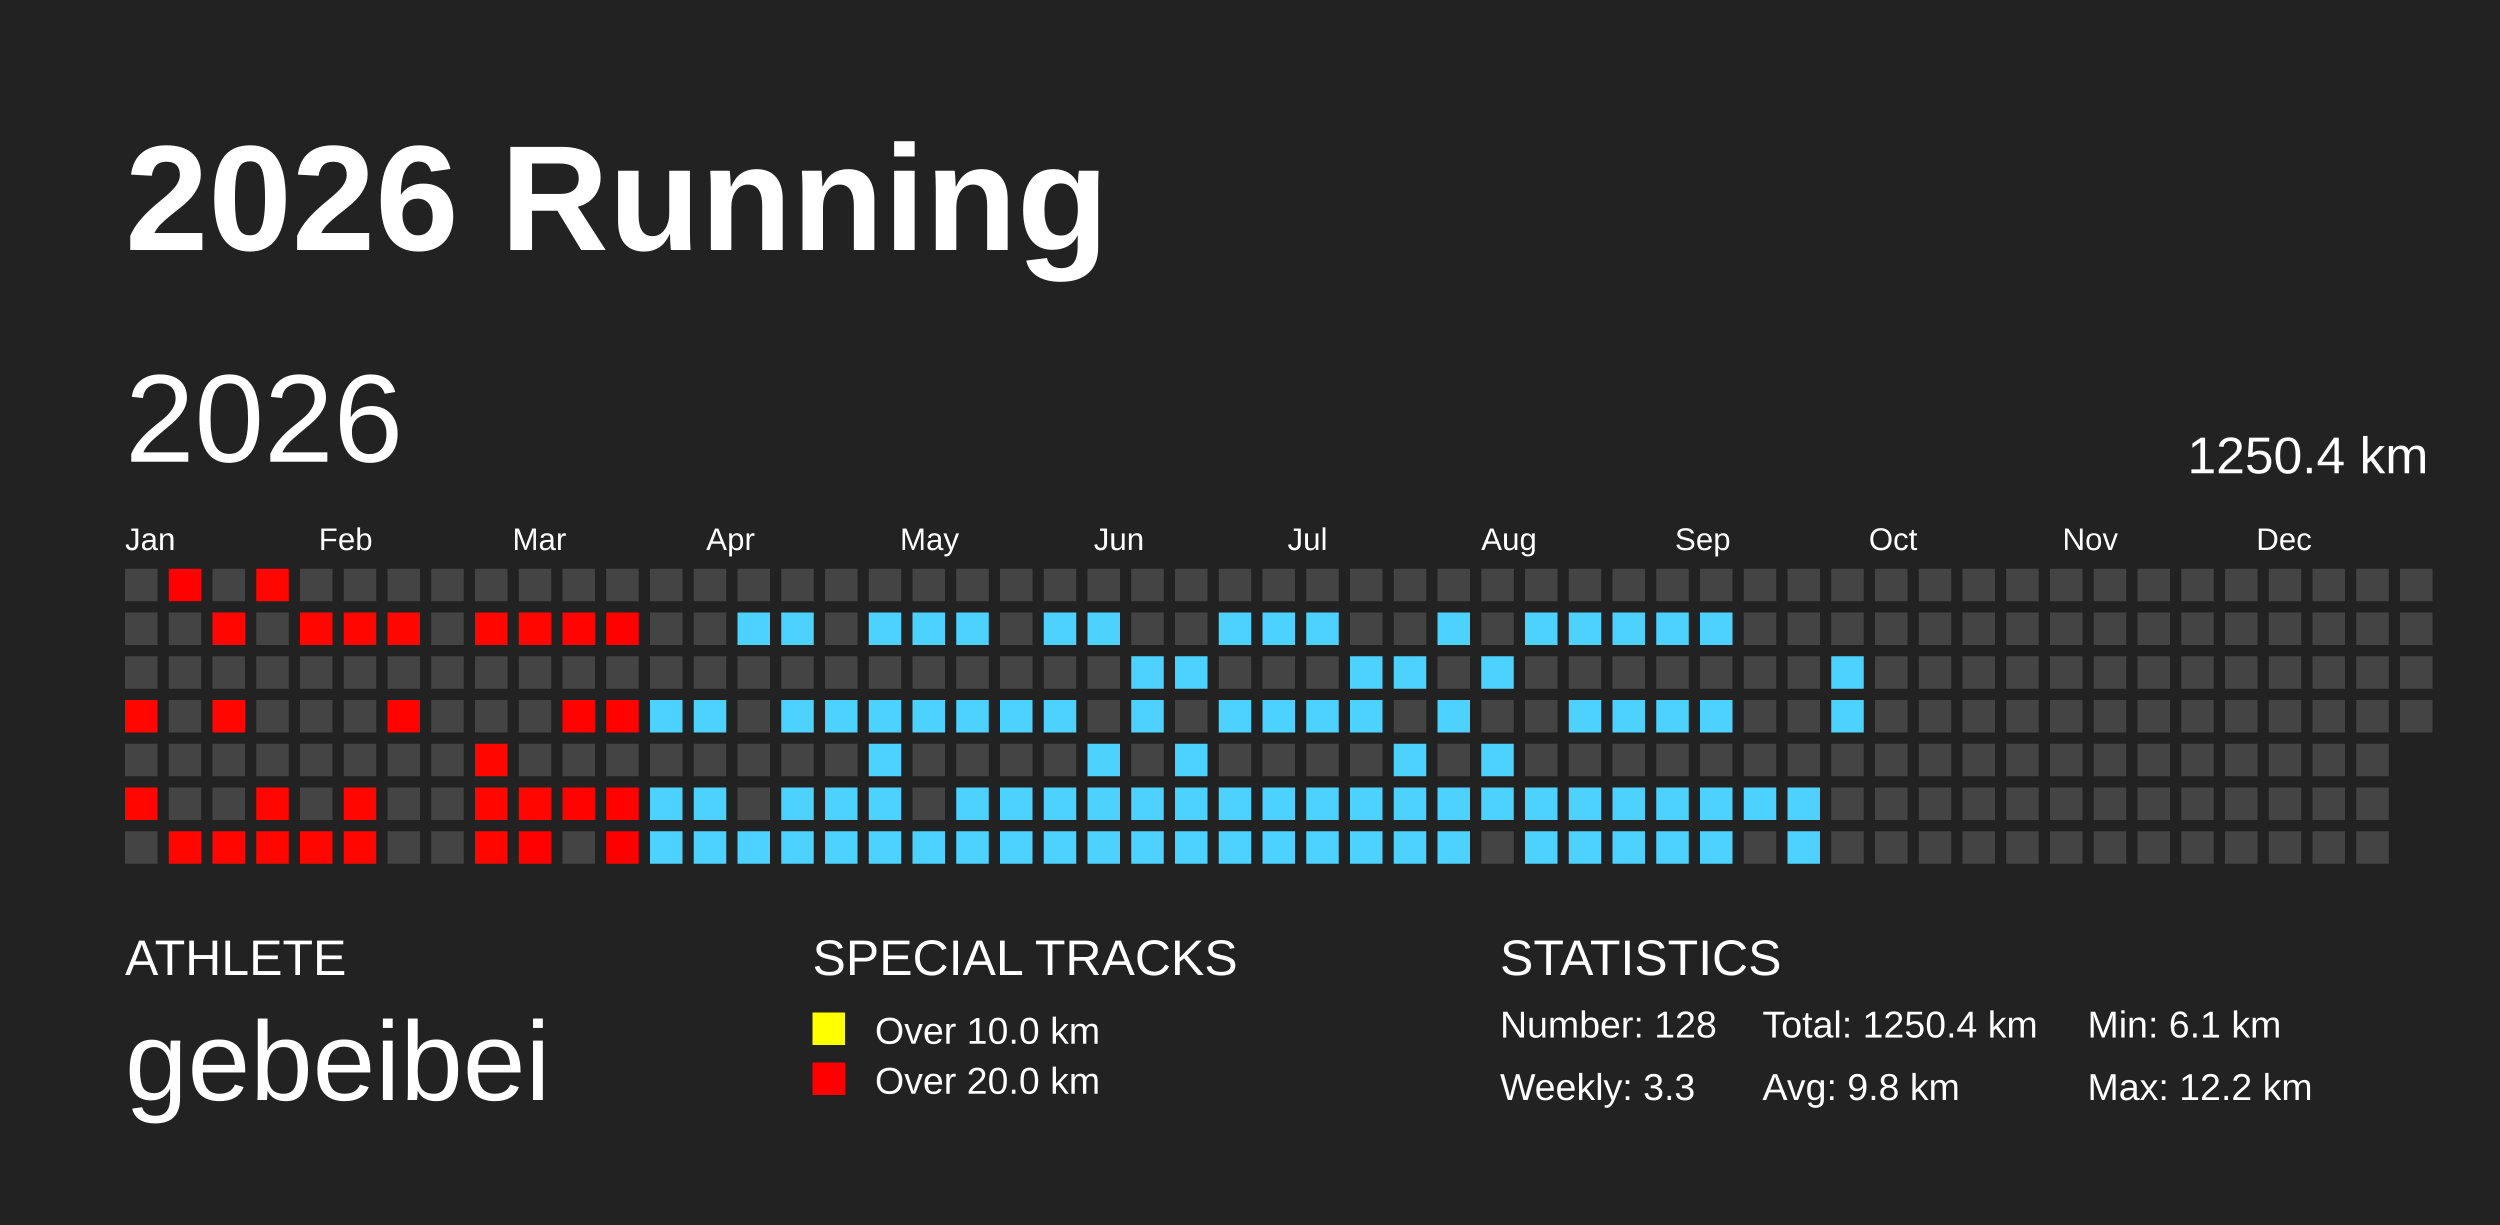
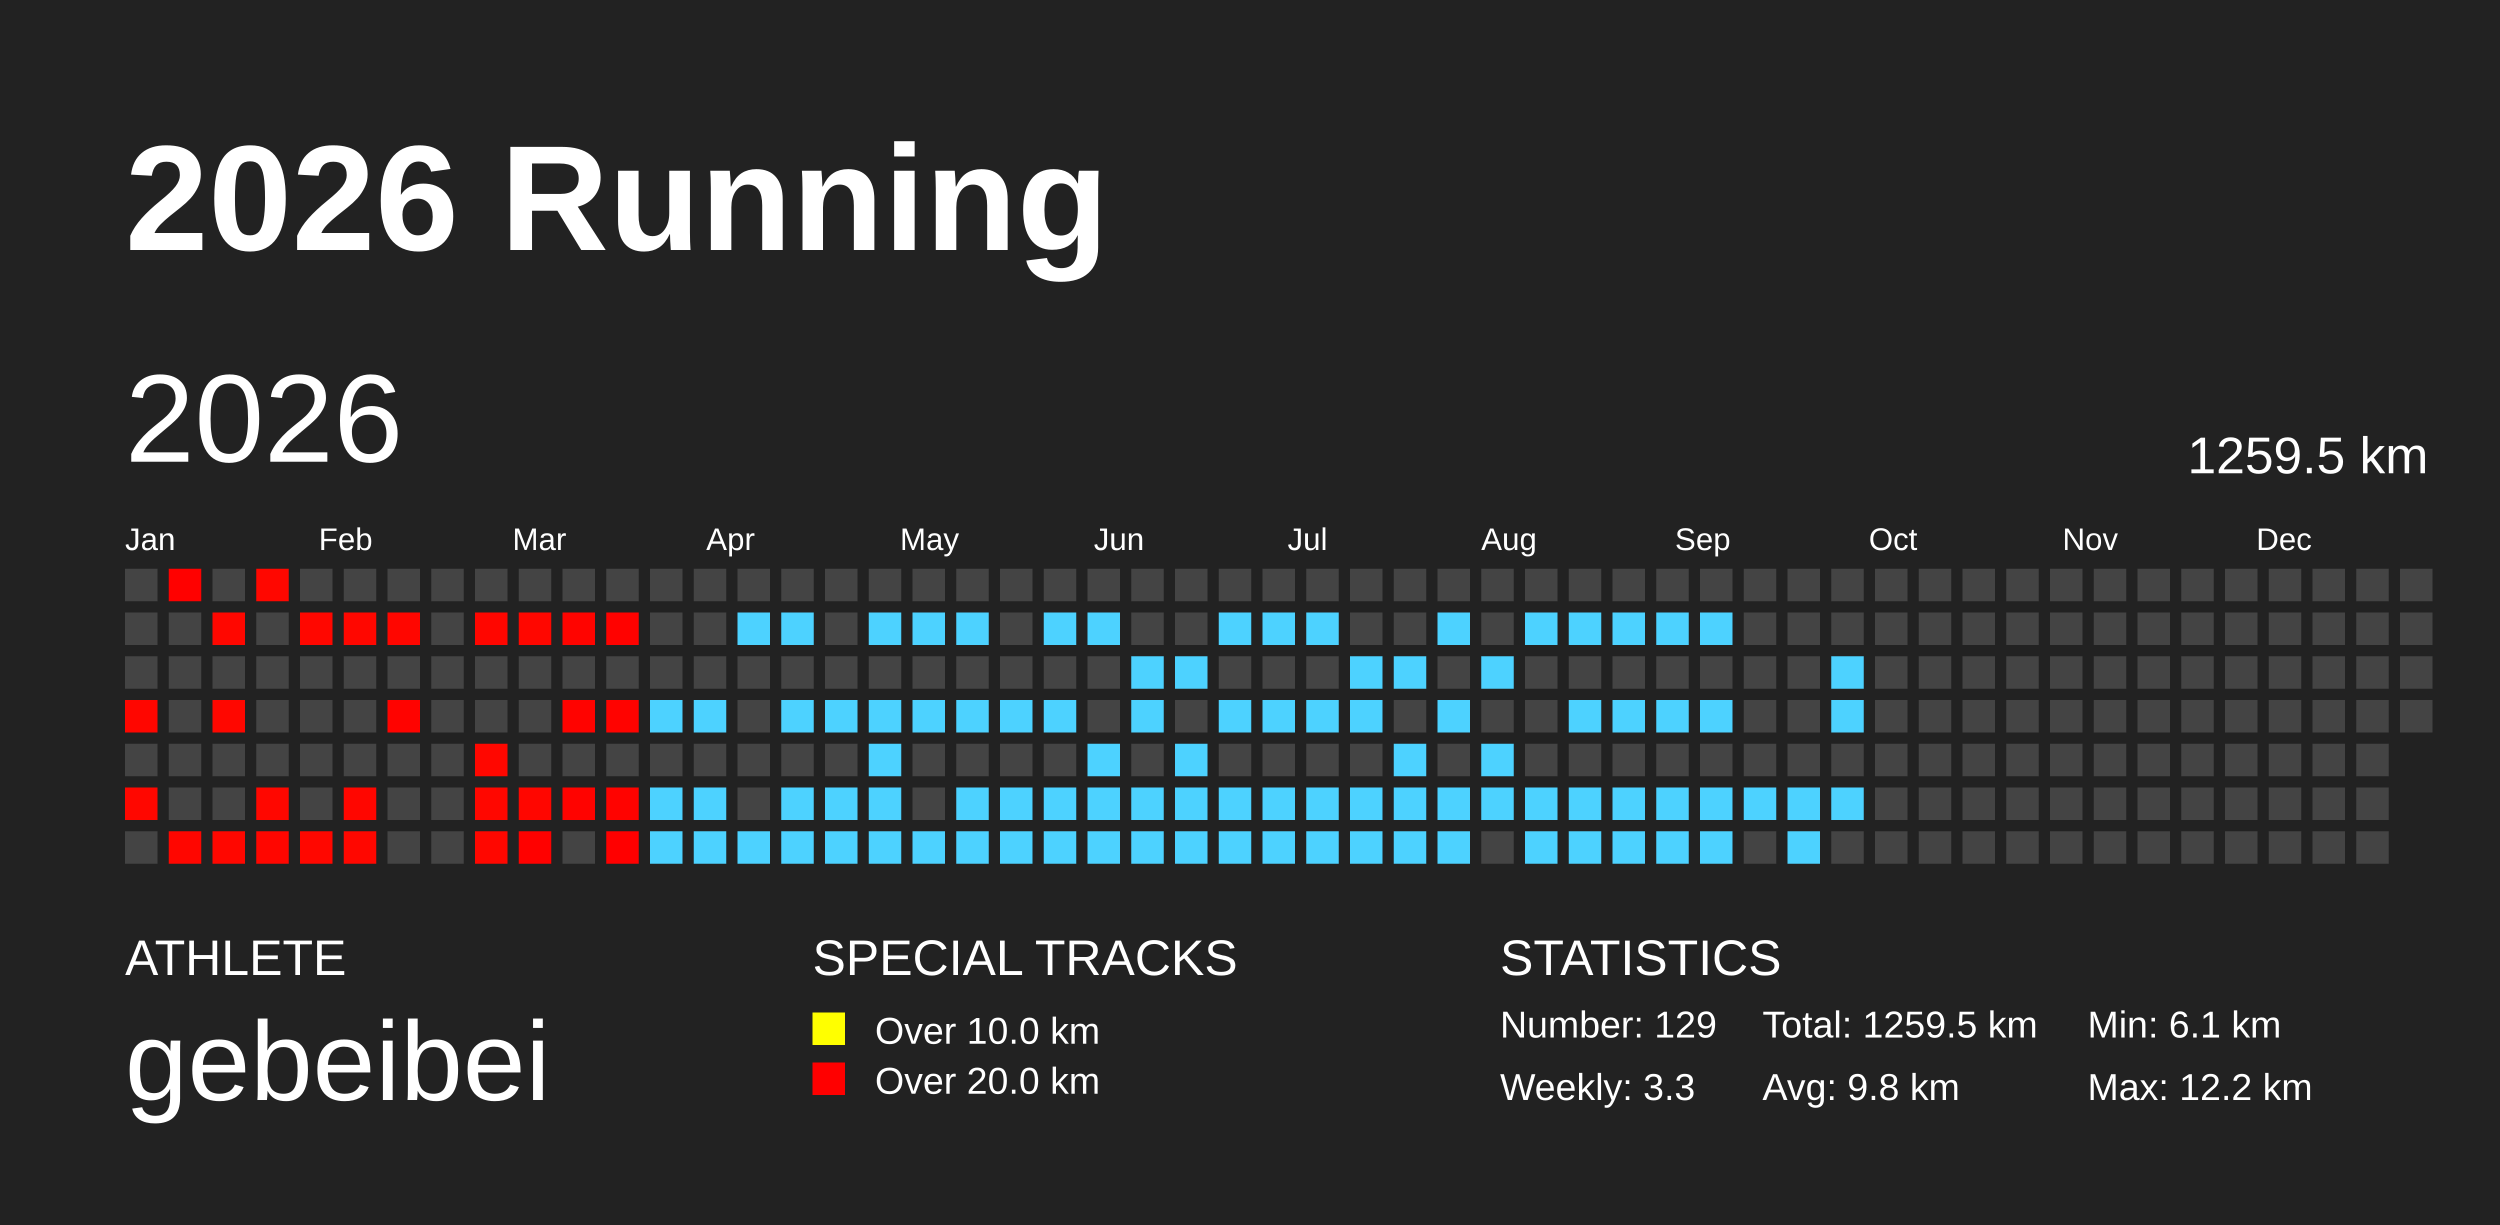
<svg xmlns="http://www.w3.org/2000/svg" baseProfile="full" height="98mm" version="1.1" viewBox="0,0,200,98" width="200mm">
  <defs />
  <rect fill="#222222" height="98" width="200" x="0" y="0" />
  <text fill="#FFFFFF" style="font-size:12px; font-family:Arial; font-weight:bold;" x="10" y="20">2026 Running</text>
  <text fill="#FFFFFF" style="font-size:4px; font-family:Arial" x="10" y="78">ATHLETE</text>
  <text fill="#FFFFFF" style="font-size:9px; font-family:Arial" x="10" y="88">gebeibei</text>
  <text fill="#FFFFFF" style="font-size:4px; font-family:Arial" x="65" y="78">SPECIAL TRACKS</text>
  <rect fill="yellow" height="2.6" width="2.6" x="65" y="81" />
  <text fill="#FFFFFF" style="font-size:3px; font-family:Arial" x="70" y="83.5">Over 10.0 km</text>
  <rect fill="red" height="2.6" width="2.6" x="65" y="85" />
  <text fill="#FFFFFF" style="font-size:3px; font-family:Arial" x="70" y="87.5">Over 20.0 km</text>
  <text fill="#FFFFFF" style="font-size:4px; font-family:Arial" x="120" y="78">STATISTICS</text>
-   <text fill="#FFFFFF" style="font-size:3px; font-family:Arial" x="120" y="83">Number: 128</text>
+   <text fill="#FFFFFF" style="font-size:3px; font-family:Arial" x="120" y="83">Number: 129</text>
  <text fill="#FFFFFF" style="font-size:3px; font-family:Arial" x="120" y="88">Weekly: 3.3</text>
-   <text fill="#FFFFFF" style="font-size:3px; font-family:Arial" x="141" y="83">Total: 1250.4 km</text>
+   <text fill="#FFFFFF" style="font-size:3px; font-family:Arial" x="141" y="83">Total: 1259.5 km</text>
  <text fill="#FFFFFF" style="font-size:3px; font-family:Arial" x="141" y="88">Avg: 9.8 km</text>
  <text fill="#FFFFFF" style="font-size:3px; font-family:Arial" x="167" y="83">Min: 6.1 km</text>
  <text fill="#FFFFFF" style="font-size:3px; font-family:Arial" x="167" y="88">Max: 12.2 km</text>
  <text dominant-baseline="hanging" fill="#FFFFFF" style="font-size:10.0px; font-family:Arial;" x="10" y="30">2026</text>
-   <text dominant-baseline="hanging" fill="#FFFFFF" style="font-size:4.125px; font-family:Arial;" x="175" y="35">1250.4 km</text>
+   <text dominant-baseline="hanging" fill="#FFFFFF" style="font-size:4.125px; font-family:Arial;" x="175" y="35">1259.5 km</text>
  <text fill="#FFFFFF" style="font-size:2.5px; font-family:Arial" x="10.0" y="44">Jan</text>
  <text fill="#FFFFFF" style="font-size:2.5px; font-family:Arial" x="25.5" y="44">Feb</text>
  <text fill="#FFFFFF" style="font-size:2.5px; font-family:Arial" x="41.0" y="44">Mar</text>
  <text fill="#FFFFFF" style="font-size:2.5px; font-family:Arial" x="56.5" y="44">Apr</text>
  <text fill="#FFFFFF" style="font-size:2.5px; font-family:Arial" x="72.0" y="44">May</text>
  <text fill="#FFFFFF" style="font-size:2.5px; font-family:Arial" x="87.5" y="44">Jun</text>
  <text fill="#FFFFFF" style="font-size:2.5px; font-family:Arial" x="103.0" y="44">Jul</text>
  <text fill="#FFFFFF" style="font-size:2.5px; font-family:Arial" x="118.5" y="44">Aug</text>
  <text fill="#FFFFFF" style="font-size:2.5px; font-family:Arial" x="134.0" y="44">Sep</text>
  <text fill="#FFFFFF" style="font-size:2.5px; font-family:Arial" x="149.5" y="44">Oct</text>
  <text fill="#FFFFFF" style="font-size:2.5px; font-family:Arial" x="165.0" y="44">Nov</text>
  <text fill="#FFFFFF" style="font-size:2.5px; font-family:Arial" x="180.5" y="44">Dec</text>
  <rect fill="#444444" height="2.6" width="2.6" x="10.0" y="45.5" />
  <rect fill="#444444" height="2.6" width="2.6" x="10.0" y="49.0" />
  <rect fill="#444444" height="2.6" width="2.6" x="10.0" y="52.5" />
  <rect fill="#ff0600" height="2.6" width="2.6" x="10.0" y="56.0" />
  <rect fill="#444444" height="2.6" width="2.6" x="10.0" y="59.5" />
  <rect fill="#ff0700" height="2.6" width="2.6" x="10.0" y="63.0" />
  <rect fill="#444444" height="2.6" width="2.6" x="10.0" y="66.5" />
  <rect fill="#ff0100" height="2.6" width="2.6" x="13.5" y="45.5" />
  <rect fill="#444444" height="2.6" width="2.6" x="13.5" y="49.0" />
  <rect fill="#444444" height="2.6" width="2.6" x="13.5" y="52.5" />
  <rect fill="#444444" height="2.6" width="2.6" x="13.5" y="56.0" />
  <rect fill="#444444" height="2.6" width="2.6" x="13.5" y="59.5" />
  <rect fill="#444444" height="2.6" width="2.6" x="13.5" y="63.0" />
  <rect fill="#ff0600" height="2.6" width="2.6" x="13.5" y="66.5" />
  <rect fill="#444444" height="2.6" width="2.6" x="17.0" y="45.5" />
  <rect fill="#ff0700" height="2.6" width="2.6" x="17.0" y="49.0" />
  <rect fill="#444444" height="2.6" width="2.6" x="17.0" y="52.5" />
  <rect fill="#ff0700" height="2.6" width="2.6" x="17.0" y="56.0" />
  <rect fill="#444444" height="2.6" width="2.6" x="17.0" y="59.5" />
  <rect fill="#444444" height="2.6" width="2.6" x="17.0" y="63.0" />
  <rect fill="#ff0700" height="2.6" width="2.6" x="17.0" y="66.5" />
  <rect fill="#ff0700" height="2.6" width="2.6" x="20.5" y="45.5" />
  <rect fill="#444444" height="2.6" width="2.6" x="20.5" y="49.0" />
  <rect fill="#444444" height="2.6" width="2.6" x="20.5" y="52.5" />
  <rect fill="#444444" height="2.6" width="2.6" x="20.5" y="56.0" />
  <rect fill="#444444" height="2.6" width="2.6" x="20.5" y="59.5" />
  <rect fill="#ff0700" height="2.6" width="2.6" x="20.5" y="63.0" />
  <rect fill="#ff0600" height="2.6" width="2.6" x="20.5" y="66.5" />
  <rect fill="#444444" height="2.6" width="2.6" x="24.0" y="45.5" />
  <rect fill="#ff0700" height="2.6" width="2.6" x="24.0" y="49.0" />
  <rect fill="#444444" height="2.6" width="2.6" x="24.0" y="52.5" />
  <rect fill="#444444" height="2.6" width="2.6" x="24.0" y="56.0" />
  <rect fill="#444444" height="2.6" width="2.6" x="24.0" y="59.5" />
  <rect fill="#444444" height="2.6" width="2.6" x="24.0" y="63.0" />
  <rect fill="#ff0700" height="2.6" width="2.6" x="24.0" y="66.5" />
  <rect fill="#444444" height="2.6" width="2.6" x="27.5" y="45.5" />
  <rect fill="#ff0700" height="2.6" width="2.6" x="27.5" y="49.0" />
  <rect fill="#444444" height="2.6" width="2.6" x="27.5" y="52.5" />
  <rect fill="#444444" height="2.6" width="2.6" x="27.5" y="56.0" />
  <rect fill="#444444" height="2.6" width="2.6" x="27.5" y="59.5" />
  <rect fill="#ff0600" height="2.6" width="2.6" x="27.5" y="63.0" />
  <rect fill="#ff0700" height="2.6" width="2.6" x="27.5" y="66.5" />
  <rect fill="#444444" height="2.6" width="2.6" x="31.0" y="45.5" />
  <rect fill="#ff0600" height="2.6" width="2.6" x="31.0" y="49.0" />
  <rect fill="#444444" height="2.6" width="2.6" x="31.0" y="52.5" />
  <rect fill="#ff0300" height="2.6" width="2.6" x="31.0" y="56.0" />
  <rect fill="#444444" height="2.6" width="2.6" x="31.0" y="59.5" />
  <rect fill="#444444" height="2.6" width="2.6" x="31.0" y="63.0" />
  <rect fill="#444444" height="2.6" width="2.6" x="31.0" y="66.5" />
  <rect fill="#444444" height="2.6" width="2.6" x="34.5" y="45.5" />
  <rect fill="#444444" height="2.6" width="2.6" x="34.5" y="49.0" />
  <rect fill="#444444" height="2.6" width="2.6" x="34.5" y="52.5" />
  <rect fill="#444444" height="2.6" width="2.6" x="34.5" y="56.0" />
  <rect fill="#444444" height="2.6" width="2.6" x="34.5" y="59.5" />
  <rect fill="#444444" height="2.6" width="2.6" x="34.5" y="63.0" />
  <rect fill="#444444" height="2.6" width="2.6" x="34.5" y="66.5" />
  <rect fill="#444444" height="2.6" width="2.6" x="38.0" y="45.5" />
  <rect fill="#ff0600" height="2.6" width="2.6" x="38.0" y="49.0" />
  <rect fill="#444444" height="2.6" width="2.6" x="38.0" y="52.5" />
  <rect fill="#444444" height="2.6" width="2.6" x="38.0" y="56.0" />
  <rect fill="#ff0700" height="2.6" width="2.6" x="38.0" y="59.5" />
  <rect fill="#ff0700" height="2.6" width="2.6" x="38.0" y="63.0" />
  <rect fill="#ff0700" height="2.6" width="2.6" x="38.0" y="66.5" />
  <rect fill="#444444" height="2.6" width="2.6" x="41.5" y="45.5" />
  <rect fill="#ff0700" height="2.6" width="2.6" x="41.5" y="49.0" />
  <rect fill="#444444" height="2.6" width="2.6" x="41.5" y="52.5" />
  <rect fill="#444444" height="2.6" width="2.6" x="41.5" y="56.0" />
  <rect fill="#444444" height="2.6" width="2.6" x="41.5" y="59.5" />
  <rect fill="#ff0600" height="2.6" width="2.6" x="41.5" y="63.0" />
  <rect fill="#ff0100" height="2.6" width="2.6" x="41.5" y="66.5" />
  <rect fill="#444444" height="2.6" width="2.6" x="45.0" y="45.5" />
  <rect fill="#ff0400" height="2.6" width="2.6" x="45.0" y="49.0" />
  <rect fill="#444444" height="2.6" width="2.6" x="45.0" y="52.5" />
  <rect fill="#ff0300" height="2.6" width="2.6" x="45.0" y="56.0" />
  <rect fill="#444444" height="2.6" width="2.6" x="45.0" y="59.5" />
  <rect fill="#ff0300" height="2.6" width="2.6" x="45.0" y="63.0" />
  <rect fill="#444444" height="2.6" width="2.6" x="45.0" y="66.5" />
  <rect fill="#444444" height="2.6" width="2.6" x="48.5" y="45.5" />
  <rect fill="#ff0200" height="2.6" width="2.6" x="48.5" y="49.0" />
  <rect fill="#444444" height="2.6" width="2.6" x="48.5" y="52.5" />
  <rect fill="#ff0300" height="2.6" width="2.6" x="48.5" y="56.0" />
  <rect fill="#444444" height="2.6" width="2.6" x="48.5" y="59.5" />
  <rect fill="#ff0300" height="2.6" width="2.6" x="48.5" y="63.0" />
  <rect fill="#ff0000" height="2.6" width="2.6" x="48.5" y="66.5" />
  <rect fill="#444444" height="2.6" width="2.6" x="52.0" y="45.5" />
  <rect fill="#444444" height="2.6" width="2.6" x="52.0" y="49.0" />
  <rect fill="#444444" height="2.6" width="2.6" x="52.0" y="52.5" />
  <rect fill="#4dd2ff" height="2.6" width="2.6" x="52.0" y="56.0" />
  <rect fill="#444444" height="2.6" width="2.6" x="52.0" y="59.5" />
  <rect fill="#4dd2ff" height="2.6" width="2.6" x="52.0" y="63.0" />
  <rect fill="#4dd2ff" height="2.6" width="2.6" x="52.0" y="66.5" />
  <rect fill="#444444" height="2.6" width="2.6" x="55.5" y="45.5" />
  <rect fill="#444444" height="2.6" width="2.6" x="55.5" y="49.0" />
  <rect fill="#444444" height="2.6" width="2.6" x="55.5" y="52.5" />
  <rect fill="#4dd2ff" height="2.6" width="2.6" x="55.5" y="56.0" />
  <rect fill="#444444" height="2.6" width="2.6" x="55.5" y="59.5" />
  <rect fill="#4dd2ff" height="2.6" width="2.6" x="55.5" y="63.0" />
  <rect fill="#4dd2ff" height="2.6" width="2.6" x="55.5" y="66.5" />
  <rect fill="#444444" height="2.6" width="2.6" x="59.0" y="45.5" />
  <rect fill="#4dd2ff" height="2.6" width="2.6" x="59.0" y="49.0" />
  <rect fill="#444444" height="2.6" width="2.6" x="59.0" y="52.5" />
  <rect fill="#444444" height="2.6" width="2.6" x="59.0" y="56.0" />
  <rect fill="#444444" height="2.6" width="2.6" x="59.0" y="59.5" />
  <rect fill="#444444" height="2.6" width="2.6" x="59.0" y="63.0" />
  <rect fill="#4dd2ff" height="2.6" width="2.6" x="59.0" y="66.5" />
  <rect fill="#444444" height="2.6" width="2.6" x="62.5" y="45.5" />
  <rect fill="#4dd2ff" height="2.6" width="2.6" x="62.5" y="49.0" />
  <rect fill="#444444" height="2.6" width="2.6" x="62.5" y="52.5" />
  <rect fill="#4dd2ff" height="2.6" width="2.6" x="62.5" y="56.0" />
  <rect fill="#444444" height="2.6" width="2.6" x="62.5" y="59.5" />
  <rect fill="#4dd2ff" height="2.6" width="2.6" x="62.5" y="63.0" />
  <rect fill="#4dd2ff" height="2.6" width="2.6" x="62.5" y="66.5" />
  <rect fill="#444444" height="2.6" width="2.6" x="66.0" y="45.5" />
  <rect fill="#444444" height="2.6" width="2.6" x="66.0" y="49.0" />
  <rect fill="#444444" height="2.6" width="2.6" x="66.0" y="52.5" />
  <rect fill="#4dd2ff" height="2.6" width="2.6" x="66.0" y="56.0" />
  <rect fill="#444444" height="2.6" width="2.6" x="66.0" y="59.5" />
  <rect fill="#4dd2ff" height="2.6" width="2.6" x="66.0" y="63.0" />
  <rect fill="#4dd2ff" height="2.6" width="2.6" x="66.0" y="66.5" />
  <rect fill="#444444" height="2.6" width="2.6" x="69.5" y="45.5" />
  <rect fill="#4dd2ff" height="2.6" width="2.6" x="69.5" y="49.0" />
  <rect fill="#444444" height="2.6" width="2.6" x="69.5" y="52.5" />
  <rect fill="#4dd2ff" height="2.6" width="2.6" x="69.5" y="56.0" />
  <rect fill="#4dd2ff" height="2.6" width="2.6" x="69.5" y="59.5" />
  <rect fill="#4dd2ff" height="2.6" width="2.6" x="69.5" y="63.0" />
  <rect fill="#4dd2ff" height="2.6" width="2.6" x="69.5" y="66.5" />
  <rect fill="#444444" height="2.6" width="2.6" x="73.0" y="45.5" />
  <rect fill="#4dd2ff" height="2.6" width="2.6" x="73.0" y="49.0" />
  <rect fill="#444444" height="2.6" width="2.6" x="73.0" y="52.5" />
  <rect fill="#4dd2ff" height="2.6" width="2.6" x="73.0" y="56.0" />
  <rect fill="#444444" height="2.6" width="2.6" x="73.0" y="59.5" />
  <rect fill="#444444" height="2.6" width="2.6" x="73.0" y="63.0" />
  <rect fill="#4dd2ff" height="2.6" width="2.6" x="73.0" y="66.5" />
  <rect fill="#444444" height="2.6" width="2.6" x="76.5" y="45.5" />
  <rect fill="#4dd2ff" height="2.6" width="2.6" x="76.5" y="49.0" />
  <rect fill="#444444" height="2.6" width="2.6" x="76.5" y="52.5" />
  <rect fill="#4dd2ff" height="2.6" width="2.6" x="76.5" y="56.0" />
  <rect fill="#444444" height="2.6" width="2.6" x="76.5" y="59.5" />
  <rect fill="#4dd2ff" height="2.6" width="2.6" x="76.5" y="63.0" />
  <rect fill="#4dd2ff" height="2.6" width="2.6" x="76.5" y="66.5" />
  <rect fill="#444444" height="2.6" width="2.6" x="80.0" y="45.5" />
  <rect fill="#444444" height="2.6" width="2.6" x="80.0" y="49.0" />
  <rect fill="#444444" height="2.6" width="2.6" x="80.0" y="52.5" />
  <rect fill="#4dd2ff" height="2.6" width="2.6" x="80.0" y="56.0" />
  <rect fill="#444444" height="2.6" width="2.6" x="80.0" y="59.5" />
  <rect fill="#4dd2ff" height="2.6" width="2.6" x="80.0" y="63.0" />
  <rect fill="#4dd2ff" height="2.6" width="2.6" x="80.0" y="66.5" />
  <rect fill="#444444" height="2.6" width="2.6" x="83.5" y="45.5" />
  <rect fill="#4dd2ff" height="2.6" width="2.6" x="83.5" y="49.0" />
  <rect fill="#444444" height="2.6" width="2.6" x="83.5" y="52.5" />
  <rect fill="#4dd2ff" height="2.6" width="2.6" x="83.5" y="56.0" />
  <rect fill="#444444" height="2.6" width="2.6" x="83.5" y="59.5" />
  <rect fill="#4dd2ff" height="2.6" width="2.6" x="83.5" y="63.0" />
  <rect fill="#4dd2ff" height="2.6" width="2.6" x="83.5" y="66.5" />
  <rect fill="#444444" height="2.6" width="2.6" x="87.0" y="45.5" />
  <rect fill="#4dd2ff" height="2.6" width="2.6" x="87.0" y="49.0" />
  <rect fill="#444444" height="2.6" width="2.6" x="87.0" y="52.5" />
  <rect fill="#444444" height="2.6" width="2.6" x="87.0" y="56.0" />
  <rect fill="#4dd2ff" height="2.6" width="2.6" x="87.0" y="59.5" />
  <rect fill="#4dd2ff" height="2.6" width="2.6" x="87.0" y="63.0" />
  <rect fill="#4dd2ff" height="2.6" width="2.6" x="87.0" y="66.5" />
  <rect fill="#444444" height="2.6" width="2.6" x="90.5" y="45.5" />
  <rect fill="#444444" height="2.6" width="2.6" x="90.5" y="49.0" />
  <rect fill="#4dd2ff" height="2.6" width="2.6" x="90.5" y="52.5" />
  <rect fill="#4dd2ff" height="2.6" width="2.6" x="90.5" y="56.0" />
  <rect fill="#444444" height="2.6" width="2.6" x="90.5" y="59.5" />
  <rect fill="#4dd2ff" height="2.6" width="2.6" x="90.5" y="63.0" />
  <rect fill="#4dd2ff" height="2.6" width="2.6" x="90.5" y="66.5" />
  <rect fill="#444444" height="2.6" width="2.6" x="94.0" y="45.5" />
  <rect fill="#444444" height="2.6" width="2.6" x="94.0" y="49.0" />
  <rect fill="#4dd2ff" height="2.6" width="2.6" x="94.0" y="52.5" />
  <rect fill="#444444" height="2.6" width="2.6" x="94.0" y="56.0" />
  <rect fill="#4dd2ff" height="2.6" width="2.6" x="94.0" y="59.5" />
  <rect fill="#4dd2ff" height="2.6" width="2.6" x="94.0" y="63.0" />
  <rect fill="#4dd2ff" height="2.6" width="2.6" x="94.0" y="66.5" />
  <rect fill="#444444" height="2.6" width="2.6" x="97.5" y="45.5" />
  <rect fill="#4dd2ff" height="2.6" width="2.6" x="97.5" y="49.0" />
  <rect fill="#444444" height="2.6" width="2.6" x="97.5" y="52.5" />
  <rect fill="#4dd2ff" height="2.6" width="2.6" x="97.5" y="56.0" />
  <rect fill="#444444" height="2.6" width="2.6" x="97.5" y="59.5" />
  <rect fill="#4dd2ff" height="2.6" width="2.6" x="97.5" y="63.0" />
  <rect fill="#4dd2ff" height="2.6" width="2.6" x="97.5" y="66.5" />
  <rect fill="#444444" height="2.6" width="2.6" x="101.0" y="45.5" />
  <rect fill="#4dd2ff" height="2.6" width="2.6" x="101.0" y="49.0" />
  <rect fill="#444444" height="2.6" width="2.6" x="101.0" y="52.5" />
  <rect fill="#4dd2ff" height="2.6" width="2.6" x="101.0" y="56.0" />
  <rect fill="#444444" height="2.6" width="2.6" x="101.0" y="59.5" />
  <rect fill="#4dd2ff" height="2.6" width="2.6" x="101.0" y="63.0" />
  <rect fill="#4dd2ff" height="2.6" width="2.6" x="101.0" y="66.5" />
  <rect fill="#444444" height="2.6" width="2.6" x="104.5" y="45.5" />
  <rect fill="#4dd2ff" height="2.6" width="2.6" x="104.5" y="49.0" />
  <rect fill="#444444" height="2.6" width="2.6" x="104.5" y="52.5" />
  <rect fill="#4dd2ff" height="2.6" width="2.6" x="104.5" y="56.0" />
  <rect fill="#444444" height="2.6" width="2.6" x="104.5" y="59.5" />
  <rect fill="#4dd2ff" height="2.6" width="2.6" x="104.5" y="63.0" />
  <rect fill="#4dd2ff" height="2.6" width="2.6" x="104.5" y="66.5" />
  <rect fill="#444444" height="2.6" width="2.6" x="108.0" y="45.5" />
  <rect fill="#444444" height="2.6" width="2.6" x="108.0" y="49.0" />
  <rect fill="#4dd2ff" height="2.6" width="2.6" x="108.0" y="52.5" />
  <rect fill="#4dd2ff" height="2.6" width="2.6" x="108.0" y="56.0" />
  <rect fill="#444444" height="2.6" width="2.6" x="108.0" y="59.5" />
  <rect fill="#4dd2ff" height="2.6" width="2.6" x="108.0" y="63.0" />
  <rect fill="#4dd2ff" height="2.6" width="2.6" x="108.0" y="66.5" />
  <rect fill="#444444" height="2.6" width="2.6" x="111.5" y="45.5" />
  <rect fill="#444444" height="2.6" width="2.6" x="111.5" y="49.0" />
  <rect fill="#4dd2ff" height="2.6" width="2.6" x="111.5" y="52.5" />
  <rect fill="#444444" height="2.6" width="2.6" x="111.5" y="56.0" />
  <rect fill="#4dd2ff" height="2.6" width="2.6" x="111.5" y="59.5" />
  <rect fill="#4dd2ff" height="2.6" width="2.6" x="111.5" y="63.0" />
  <rect fill="#4dd2ff" height="2.6" width="2.6" x="111.5" y="66.5" />
  <rect fill="#444444" height="2.6" width="2.6" x="115.0" y="45.5" />
  <rect fill="#4dd2ff" height="2.6" width="2.6" x="115.0" y="49.0" />
  <rect fill="#444444" height="2.6" width="2.6" x="115.0" y="52.5" />
  <rect fill="#4dd2ff" height="2.6" width="2.6" x="115.0" y="56.0" />
  <rect fill="#444444" height="2.6" width="2.6" x="115.0" y="59.5" />
  <rect fill="#4dd2ff" height="2.6" width="2.6" x="115.0" y="63.0" />
  <rect fill="#4dd2ff" height="2.6" width="2.6" x="115.0" y="66.5" />
  <rect fill="#444444" height="2.6" width="2.6" x="118.5" y="45.5" />
  <rect fill="#444444" height="2.6" width="2.6" x="118.5" y="49.0" />
  <rect fill="#4dd2ff" height="2.6" width="2.6" x="118.5" y="52.5" />
  <rect fill="#444444" height="2.6" width="2.6" x="118.5" y="56.0" />
  <rect fill="#4dd2ff" height="2.6" width="2.6" x="118.5" y="59.5" />
  <rect fill="#4dd2ff" height="2.6" width="2.6" x="118.5" y="63.0" />
  <rect fill="#444444" height="2.6" width="2.6" x="118.5" y="66.5" />
  <rect fill="#444444" height="2.6" width="2.6" x="122.0" y="45.5" />
  <rect fill="#4dd2ff" height="2.6" width="2.6" x="122.0" y="49.0" />
  <rect fill="#444444" height="2.6" width="2.6" x="122.0" y="52.5" />
  <rect fill="#444444" height="2.6" width="2.6" x="122.0" y="56.0" />
  <rect fill="#444444" height="2.6" width="2.6" x="122.0" y="59.5" />
  <rect fill="#4dd2ff" height="2.6" width="2.6" x="122.0" y="63.0" />
  <rect fill="#4dd2ff" height="2.6" width="2.6" x="122.0" y="66.5" />
  <rect fill="#444444" height="2.6" width="2.6" x="125.5" y="45.5" />
  <rect fill="#4dd2ff" height="2.6" width="2.6" x="125.5" y="49.0" />
  <rect fill="#444444" height="2.6" width="2.6" x="125.5" y="52.5" />
  <rect fill="#4dd2ff" height="2.6" width="2.6" x="125.5" y="56.0" />
  <rect fill="#444444" height="2.6" width="2.6" x="125.5" y="59.5" />
  <rect fill="#4dd2ff" height="2.6" width="2.6" x="125.5" y="63.0" />
  <rect fill="#4dd2ff" height="2.6" width="2.6" x="125.5" y="66.5" />
  <rect fill="#444444" height="2.6" width="2.6" x="129.0" y="45.5" />
  <rect fill="#4dd2ff" height="2.6" width="2.6" x="129.0" y="49.0" />
  <rect fill="#444444" height="2.6" width="2.6" x="129.0" y="52.5" />
  <rect fill="#4dd2ff" height="2.6" width="2.6" x="129.0" y="56.0" />
  <rect fill="#444444" height="2.6" width="2.6" x="129.0" y="59.5" />
  <rect fill="#4dd2ff" height="2.6" width="2.6" x="129.0" y="63.0" />
  <rect fill="#4dd2ff" height="2.6" width="2.6" x="129.0" y="66.5" />
  <rect fill="#444444" height="2.6" width="2.6" x="132.5" y="45.5" />
  <rect fill="#4dd2ff" height="2.6" width="2.6" x="132.5" y="49.0" />
  <rect fill="#444444" height="2.6" width="2.6" x="132.5" y="52.5" />
  <rect fill="#4dd2ff" height="2.6" width="2.6" x="132.5" y="56.0" />
  <rect fill="#444444" height="2.6" width="2.6" x="132.5" y="59.5" />
  <rect fill="#4dd2ff" height="2.6" width="2.6" x="132.5" y="63.0" />
  <rect fill="#4dd2ff" height="2.6" width="2.6" x="132.5" y="66.5" />
  <rect fill="#444444" height="2.6" width="2.6" x="136.0" y="45.5" />
  <rect fill="#4dd2ff" height="2.6" width="2.6" x="136.0" y="49.0" />
  <rect fill="#444444" height="2.6" width="2.6" x="136.0" y="52.5" />
  <rect fill="#4dd2ff" height="2.6" width="2.6" x="136.0" y="56.0" />
  <rect fill="#444444" height="2.6" width="2.6" x="136.0" y="59.5" />
  <rect fill="#4dd2ff" height="2.6" width="2.6" x="136.0" y="63.0" />
  <rect fill="#4dd2ff" height="2.6" width="2.6" x="136.0" y="66.5" />
  <rect fill="#444444" height="2.6" width="2.6" x="139.5" y="45.5" />
  <rect fill="#444444" height="2.6" width="2.6" x="139.5" y="49.0" />
  <rect fill="#444444" height="2.6" width="2.6" x="139.5" y="52.5" />
  <rect fill="#444444" height="2.6" width="2.6" x="139.5" y="56.0" />
  <rect fill="#444444" height="2.6" width="2.6" x="139.5" y="59.5" />
  <rect fill="#4dd2ff" height="2.6" width="2.6" x="139.5" y="63.0" />
  <rect fill="#444444" height="2.6" width="2.6" x="139.5" y="66.5" />
  <rect fill="#444444" height="2.6" width="2.6" x="143.0" y="45.5" />
  <rect fill="#444444" height="2.6" width="2.6" x="143.0" y="49.0" />
  <rect fill="#444444" height="2.6" width="2.6" x="143.0" y="52.5" />
  <rect fill="#444444" height="2.6" width="2.6" x="143.0" y="56.0" />
  <rect fill="#444444" height="2.6" width="2.6" x="143.0" y="59.5" />
  <rect fill="#4dd2ff" height="2.6" width="2.6" x="143.0" y="63.0" />
  <rect fill="#4dd2ff" height="2.6" width="2.6" x="143.0" y="66.5" />
  <rect fill="#444444" height="2.6" width="2.6" x="146.5" y="45.5" />
  <rect fill="#444444" height="2.6" width="2.6" x="146.5" y="49.0" />
  <rect fill="#4dd2ff" height="2.6" width="2.6" x="146.5" y="52.5" />
  <rect fill="#4dd2ff" height="2.6" width="2.6" x="146.5" y="56.0" />
  <rect fill="#444444" height="2.6" width="2.6" x="146.5" y="59.5" />
-   <rect fill="#444444" height="2.6" width="2.6" x="146.5" y="63.0" />
+   <rect fill="#4dd2ff" height="2.6" width="2.6" x="146.5" y="63.0" />
  <rect fill="#444444" height="2.6" width="2.6" x="146.5" y="66.5" />
  <rect fill="#444444" height="2.6" width="2.6" x="150.0" y="45.5" />
  <rect fill="#444444" height="2.6" width="2.6" x="150.0" y="49.0" />
  <rect fill="#444444" height="2.6" width="2.6" x="150.0" y="52.5" />
  <rect fill="#444444" height="2.6" width="2.6" x="150.0" y="56.0" />
  <rect fill="#444444" height="2.6" width="2.6" x="150.0" y="59.5" />
  <rect fill="#444444" height="2.6" width="2.6" x="150.0" y="63.0" />
  <rect fill="#444444" height="2.6" width="2.6" x="150.0" y="66.5" />
  <rect fill="#444444" height="2.6" width="2.6" x="153.5" y="45.5" />
  <rect fill="#444444" height="2.6" width="2.6" x="153.5" y="49.0" />
  <rect fill="#444444" height="2.6" width="2.6" x="153.5" y="52.5" />
  <rect fill="#444444" height="2.6" width="2.6" x="153.5" y="56.0" />
  <rect fill="#444444" height="2.6" width="2.6" x="153.5" y="59.5" />
  <rect fill="#444444" height="2.6" width="2.6" x="153.5" y="63.0" />
  <rect fill="#444444" height="2.6" width="2.6" x="153.5" y="66.5" />
  <rect fill="#444444" height="2.6" width="2.6" x="157.0" y="45.5" />
  <rect fill="#444444" height="2.6" width="2.6" x="157.0" y="49.0" />
  <rect fill="#444444" height="2.6" width="2.6" x="157.0" y="52.5" />
  <rect fill="#444444" height="2.6" width="2.6" x="157.0" y="56.0" />
  <rect fill="#444444" height="2.6" width="2.6" x="157.0" y="59.5" />
  <rect fill="#444444" height="2.6" width="2.6" x="157.0" y="63.0" />
  <rect fill="#444444" height="2.6" width="2.6" x="157.0" y="66.5" />
  <rect fill="#444444" height="2.6" width="2.6" x="160.5" y="45.5" />
  <rect fill="#444444" height="2.6" width="2.6" x="160.5" y="49.0" />
  <rect fill="#444444" height="2.6" width="2.6" x="160.5" y="52.5" />
  <rect fill="#444444" height="2.6" width="2.6" x="160.5" y="56.0" />
  <rect fill="#444444" height="2.6" width="2.6" x="160.5" y="59.5" />
  <rect fill="#444444" height="2.6" width="2.6" x="160.5" y="63.0" />
  <rect fill="#444444" height="2.6" width="2.6" x="160.5" y="66.5" />
  <rect fill="#444444" height="2.6" width="2.6" x="164.0" y="45.5" />
  <rect fill="#444444" height="2.6" width="2.6" x="164.0" y="49.0" />
  <rect fill="#444444" height="2.6" width="2.6" x="164.0" y="52.5" />
  <rect fill="#444444" height="2.6" width="2.6" x="164.0" y="56.0" />
  <rect fill="#444444" height="2.6" width="2.6" x="164.0" y="59.5" />
  <rect fill="#444444" height="2.6" width="2.6" x="164.0" y="63.0" />
  <rect fill="#444444" height="2.6" width="2.6" x="164.0" y="66.5" />
  <rect fill="#444444" height="2.6" width="2.6" x="167.5" y="45.5" />
  <rect fill="#444444" height="2.6" width="2.6" x="167.5" y="49.0" />
  <rect fill="#444444" height="2.6" width="2.6" x="167.5" y="52.5" />
  <rect fill="#444444" height="2.6" width="2.6" x="167.5" y="56.0" />
  <rect fill="#444444" height="2.6" width="2.6" x="167.5" y="59.5" />
  <rect fill="#444444" height="2.6" width="2.6" x="167.5" y="63.0" />
  <rect fill="#444444" height="2.6" width="2.6" x="167.5" y="66.5" />
  <rect fill="#444444" height="2.6" width="2.6" x="171.0" y="45.5" />
  <rect fill="#444444" height="2.6" width="2.6" x="171.0" y="49.0" />
  <rect fill="#444444" height="2.6" width="2.6" x="171.0" y="52.5" />
  <rect fill="#444444" height="2.6" width="2.6" x="171.0" y="56.0" />
  <rect fill="#444444" height="2.6" width="2.6" x="171.0" y="59.5" />
  <rect fill="#444444" height="2.6" width="2.6" x="171.0" y="63.0" />
  <rect fill="#444444" height="2.6" width="2.6" x="171.0" y="66.5" />
  <rect fill="#444444" height="2.6" width="2.6" x="174.5" y="45.5" />
  <rect fill="#444444" height="2.6" width="2.6" x="174.5" y="49.0" />
  <rect fill="#444444" height="2.6" width="2.6" x="174.5" y="52.5" />
  <rect fill="#444444" height="2.6" width="2.6" x="174.5" y="56.0" />
  <rect fill="#444444" height="2.6" width="2.6" x="174.5" y="59.5" />
  <rect fill="#444444" height="2.6" width="2.6" x="174.5" y="63.0" />
  <rect fill="#444444" height="2.6" width="2.6" x="174.5" y="66.5" />
  <rect fill="#444444" height="2.6" width="2.6" x="178.0" y="45.5" />
  <rect fill="#444444" height="2.6" width="2.6" x="178.0" y="49.0" />
  <rect fill="#444444" height="2.6" width="2.6" x="178.0" y="52.5" />
  <rect fill="#444444" height="2.6" width="2.6" x="178.0" y="56.0" />
  <rect fill="#444444" height="2.6" width="2.6" x="178.0" y="59.5" />
  <rect fill="#444444" height="2.6" width="2.6" x="178.0" y="63.0" />
  <rect fill="#444444" height="2.6" width="2.6" x="178.0" y="66.5" />
  <rect fill="#444444" height="2.6" width="2.6" x="181.5" y="45.5" />
  <rect fill="#444444" height="2.6" width="2.6" x="181.5" y="49.0" />
  <rect fill="#444444" height="2.6" width="2.6" x="181.5" y="52.5" />
  <rect fill="#444444" height="2.6" width="2.6" x="181.5" y="56.0" />
  <rect fill="#444444" height="2.6" width="2.6" x="181.5" y="59.5" />
  <rect fill="#444444" height="2.6" width="2.6" x="181.5" y="63.0" />
  <rect fill="#444444" height="2.6" width="2.6" x="181.5" y="66.5" />
  <rect fill="#444444" height="2.6" width="2.6" x="185.0" y="45.5" />
  <rect fill="#444444" height="2.6" width="2.6" x="185.0" y="49.0" />
  <rect fill="#444444" height="2.6" width="2.6" x="185.0" y="52.5" />
  <rect fill="#444444" height="2.6" width="2.6" x="185.0" y="56.0" />
  <rect fill="#444444" height="2.6" width="2.6" x="185.0" y="59.5" />
  <rect fill="#444444" height="2.6" width="2.6" x="185.0" y="63.0" />
  <rect fill="#444444" height="2.6" width="2.6" x="185.0" y="66.5" />
  <rect fill="#444444" height="2.6" width="2.6" x="188.5" y="45.5" />
  <rect fill="#444444" height="2.6" width="2.6" x="188.5" y="49.0" />
  <rect fill="#444444" height="2.6" width="2.6" x="188.5" y="52.5" />
  <rect fill="#444444" height="2.6" width="2.6" x="188.5" y="56.0" />
  <rect fill="#444444" height="2.6" width="2.6" x="188.5" y="59.5" />
  <rect fill="#444444" height="2.6" width="2.6" x="188.5" y="63.0" />
  <rect fill="#444444" height="2.6" width="2.6" x="188.5" y="66.5" />
  <rect fill="#444444" height="2.6" width="2.6" x="192.0" y="45.5" />
  <rect fill="#444444" height="2.6" width="2.6" x="192.0" y="49.0" />
  <rect fill="#444444" height="2.6" width="2.6" x="192.0" y="52.5" />
  <rect fill="#444444" height="2.6" width="2.6" x="192.0" y="56.0" />
</svg>
